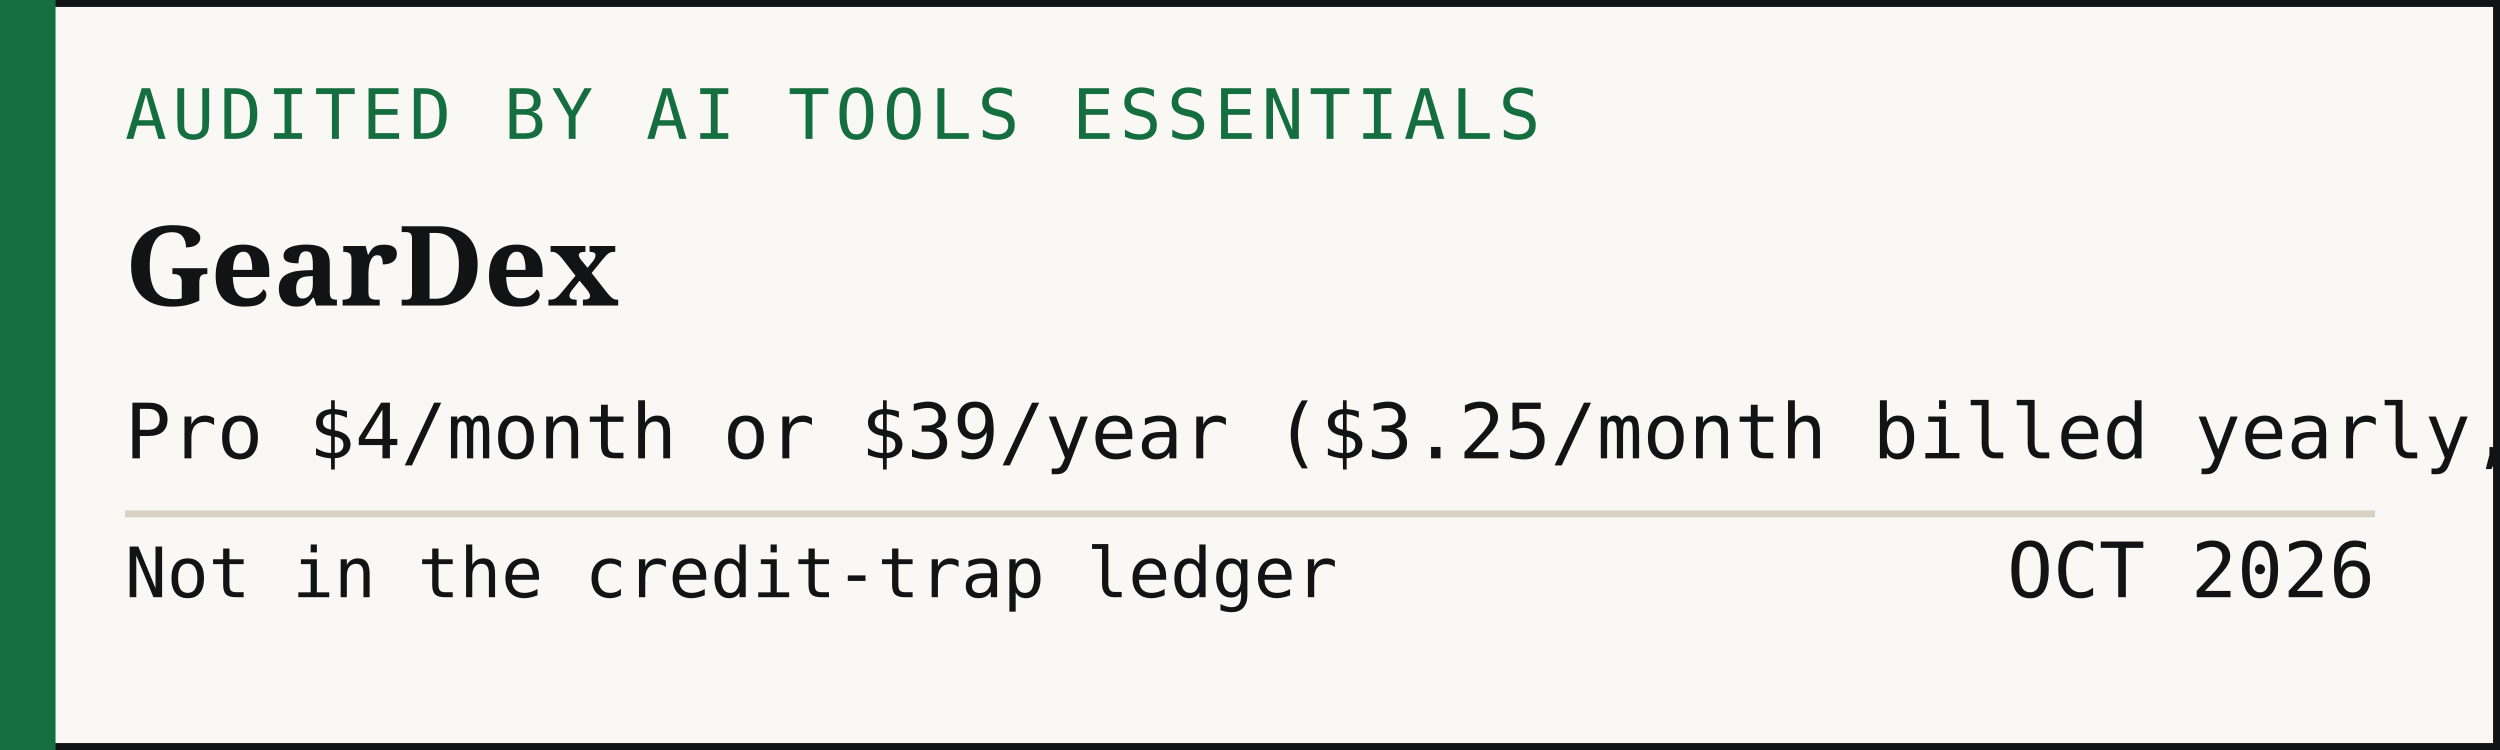
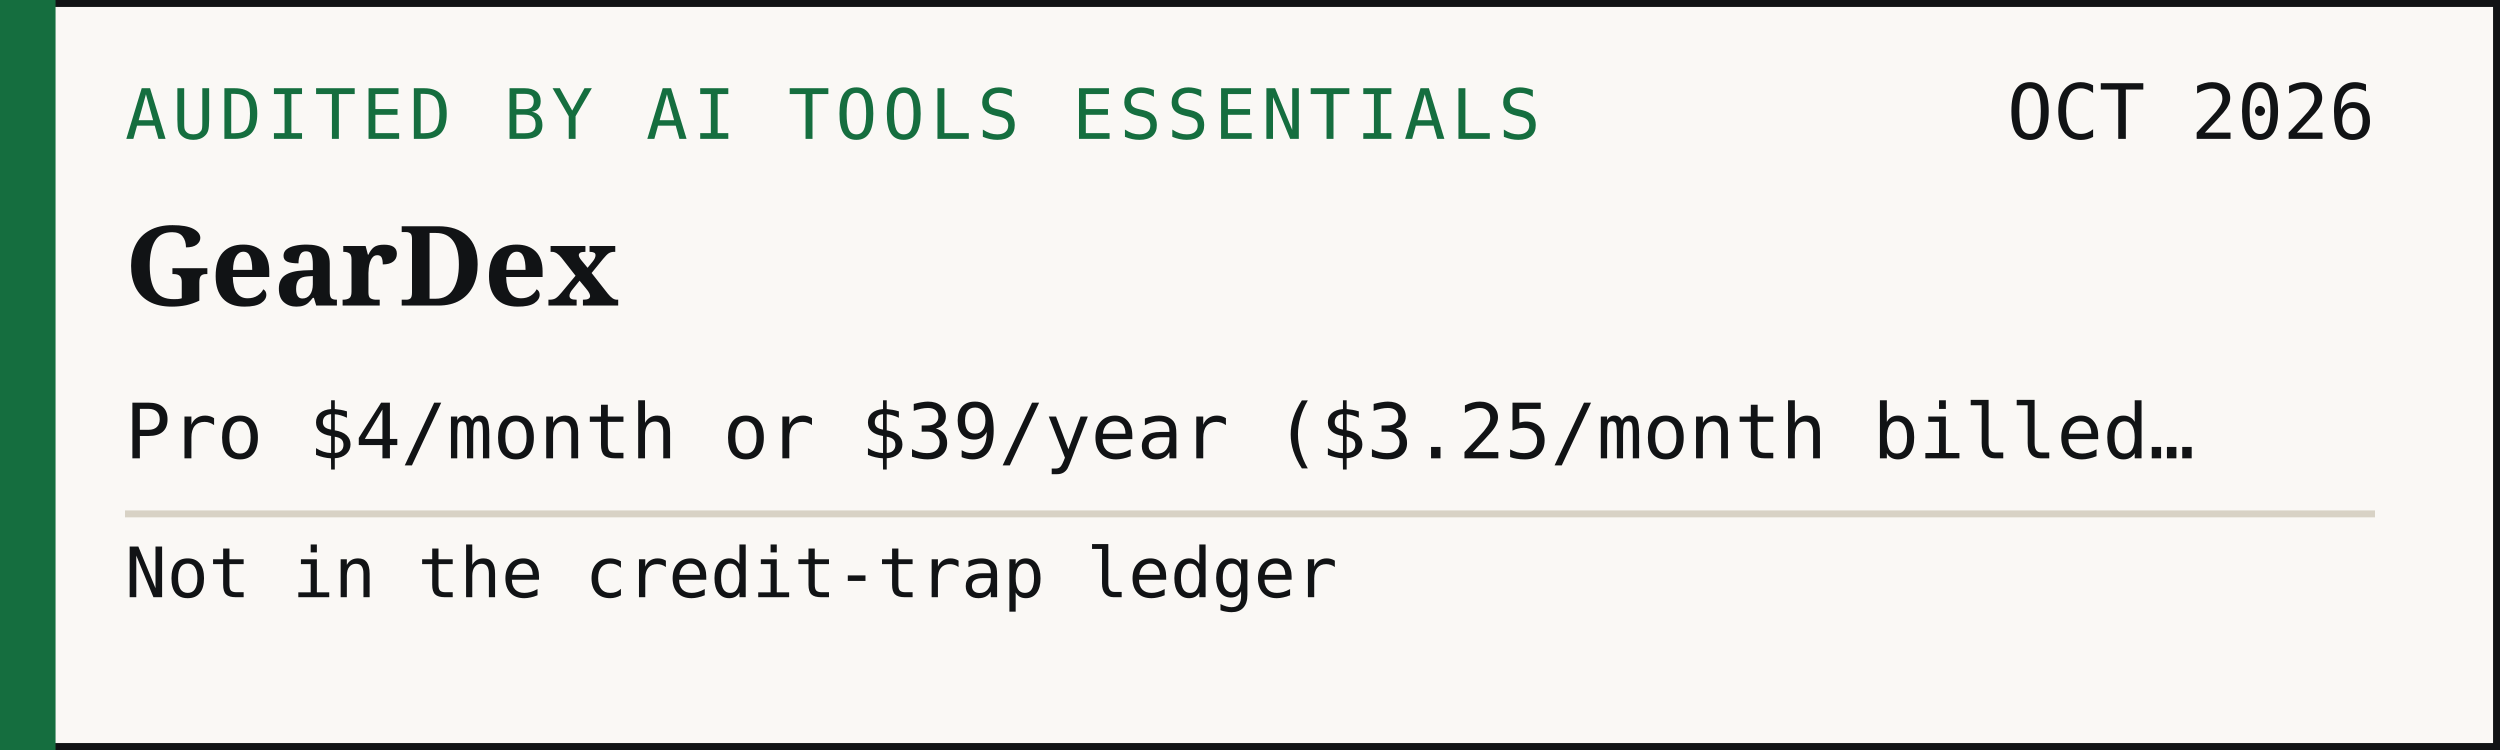
<svg xmlns="http://www.w3.org/2000/svg" width="360" height="108" viewBox="0 0 360 108" role="img" aria-label="AUDITED BY AI TOOLS ESSENTIALS — GearDex">
  <rect width="360" height="108" fill="#FAF8F5" />
  <rect x="0.5" y="0.5" width="359" height="107" fill="none" stroke="#111315" />
  <rect width="8" height="108" fill="#156E3F" />
  <text x="18" y="20" font-family="IBM Plex Mono, ui-monospace, monospace" font-size="10" letter-spacing="0.08em" fill="#156E3F">AUDITED BY AI TOOLS ESSENTIALS</text>
+   <text x="342" y="20" text-anchor="end" font-family="IBM Plex Mono, ui-monospace, monospace" font-size="11" fill="#111315">OCT 2026</text>
  <text x="18" y="44" font-family="Newsreader, Georgia, serif" font-size="16" font-weight="700" fill="#111315">GearDex</text>
-   <text x="18" y="66" font-family="IBM Plex Mono, ui-monospace, monospace" font-size="11" fill="#111315">Pro $4/month or $39/year ($3.25/month billed yearly, saving $9): unlimited…</text>
+   <text x="18" y="66" font-family="IBM Plex Mono, ui-monospace, monospace" font-size="11" fill="#111315">Pro $4/month or $39/year ($3.25/month billed…</text>
  <text x="18" y="86" font-family="IBM Plex Mono, ui-monospace, monospace" font-size="10" fill="#111315">Not in the credit-trap ledger</text>
-   <text x="342" y="86" text-anchor="end" font-family="IBM Plex Mono, ui-monospace, monospace" font-size="11" fill="#111315">OCT 2026</text>
  <line x1="18" y1="74" x2="342" y2="74" stroke="#D8D2C5" />
</svg>
